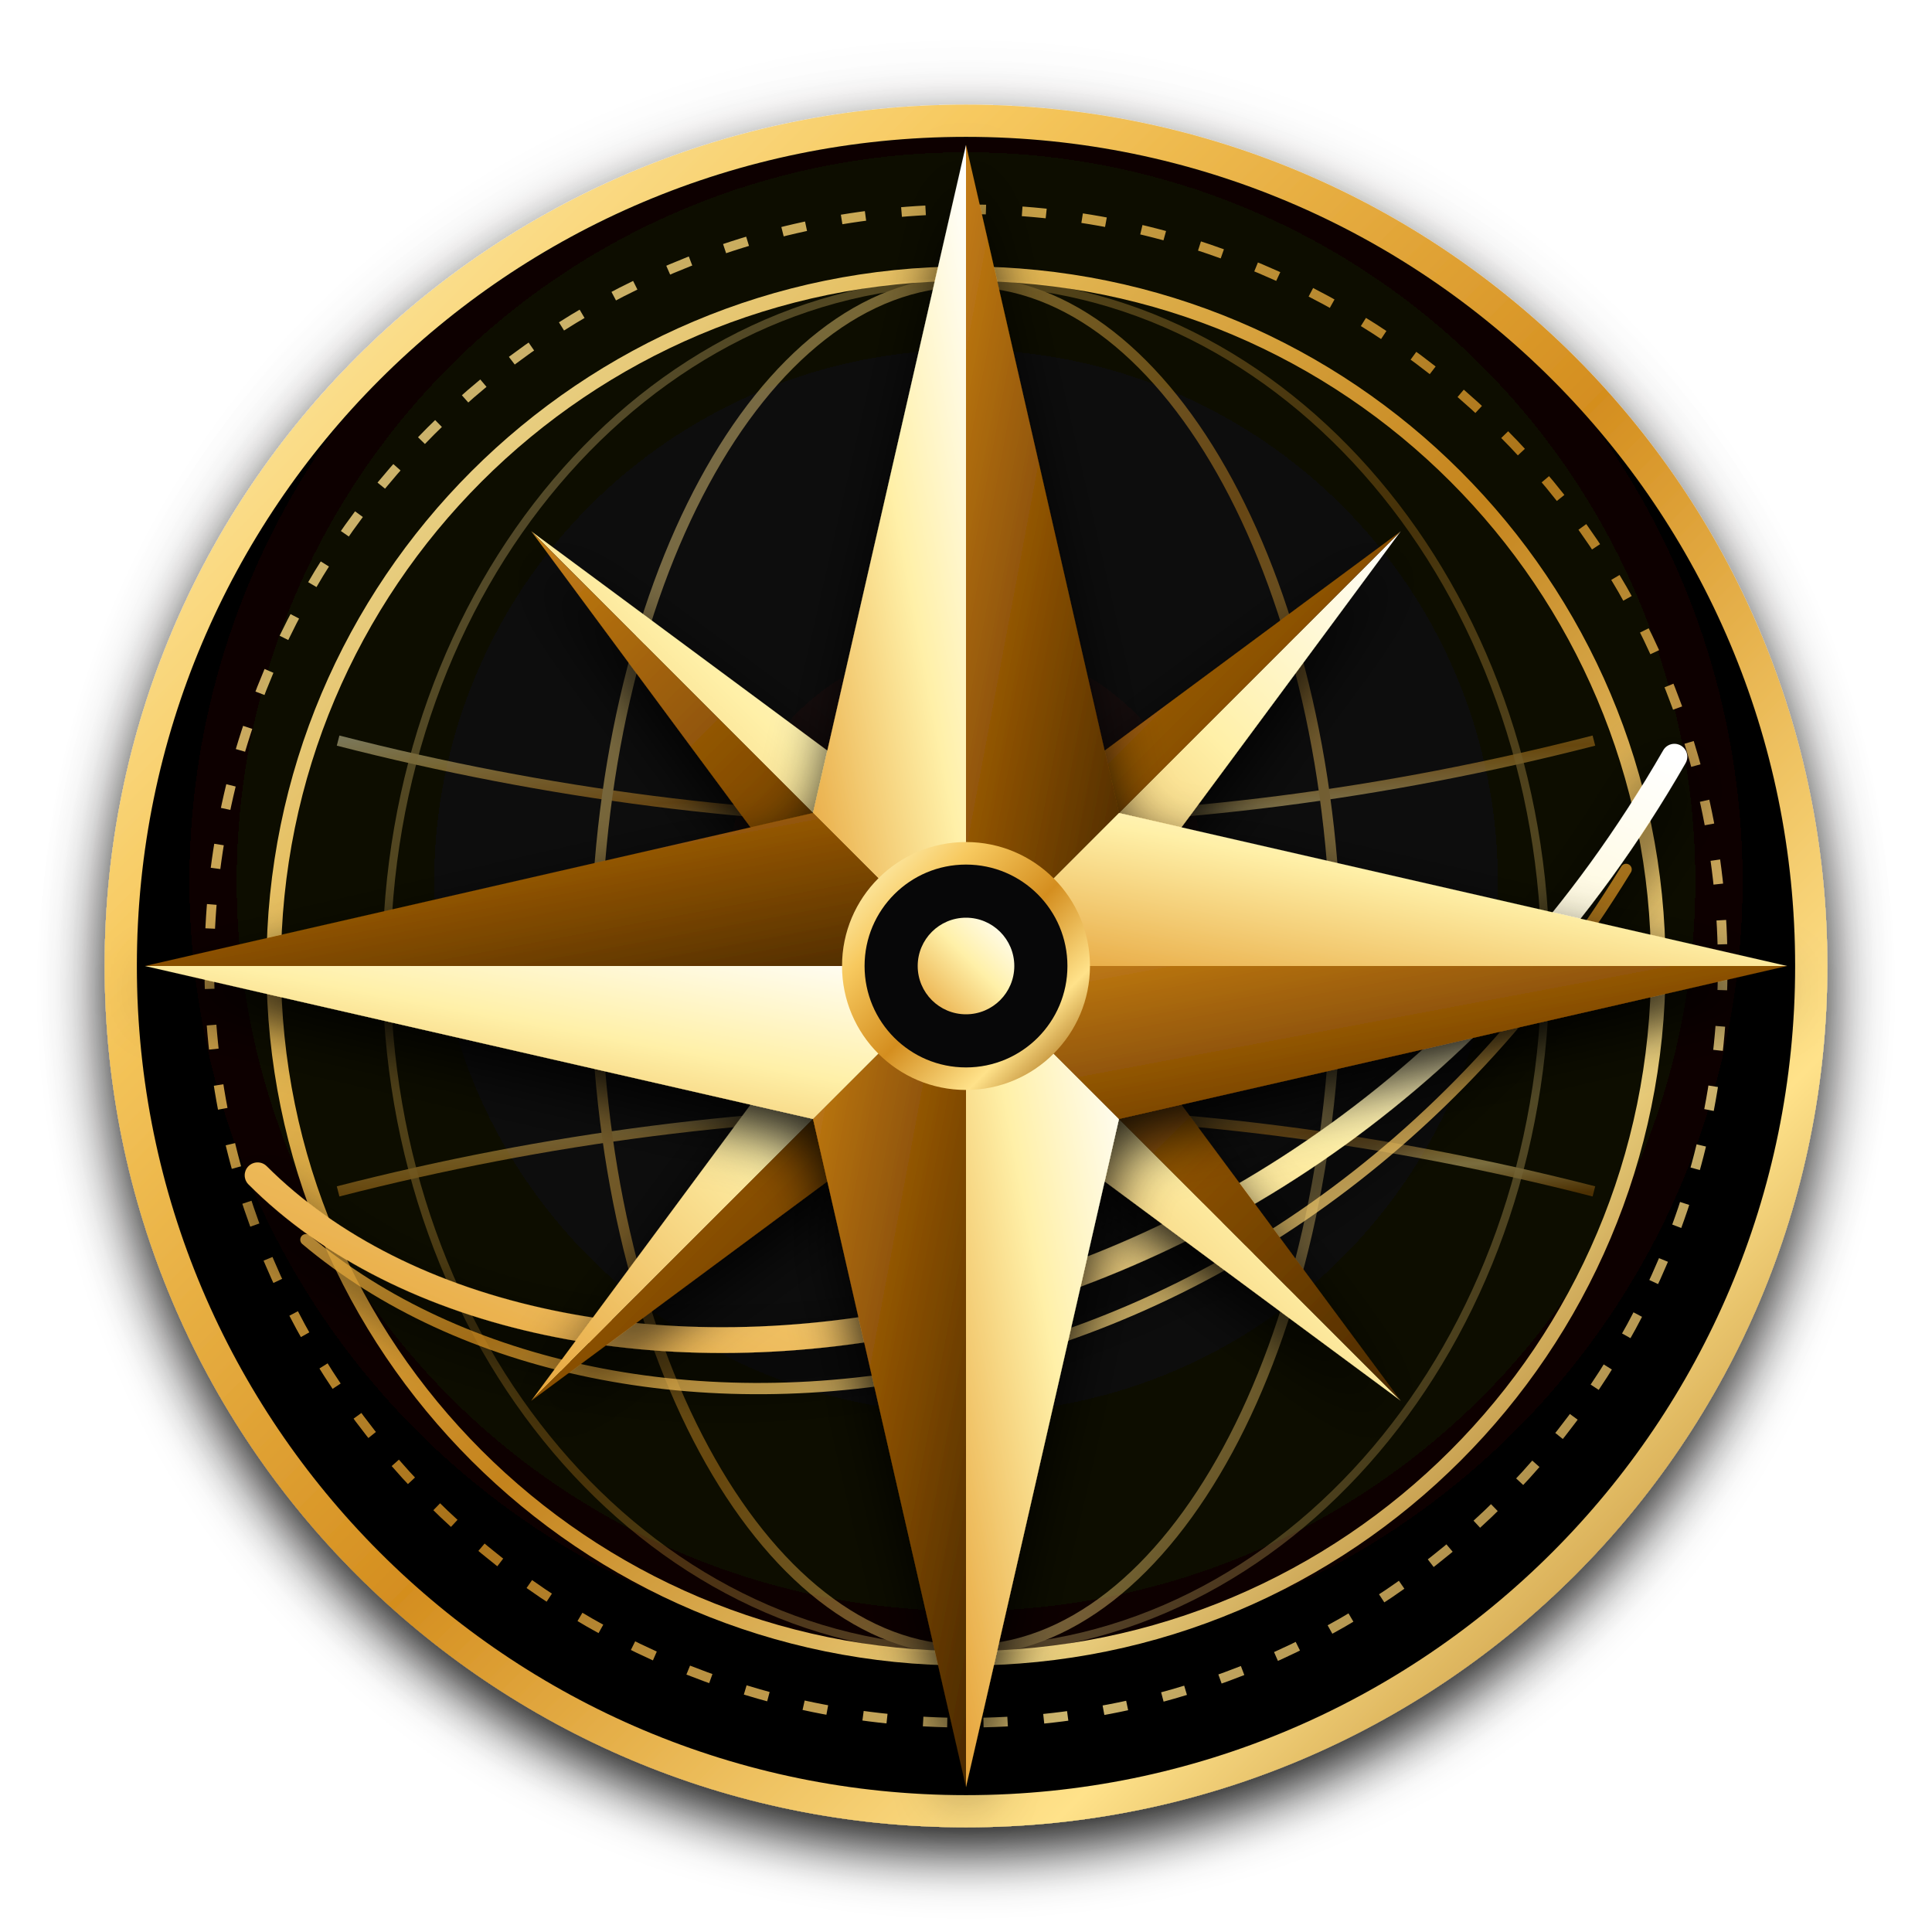
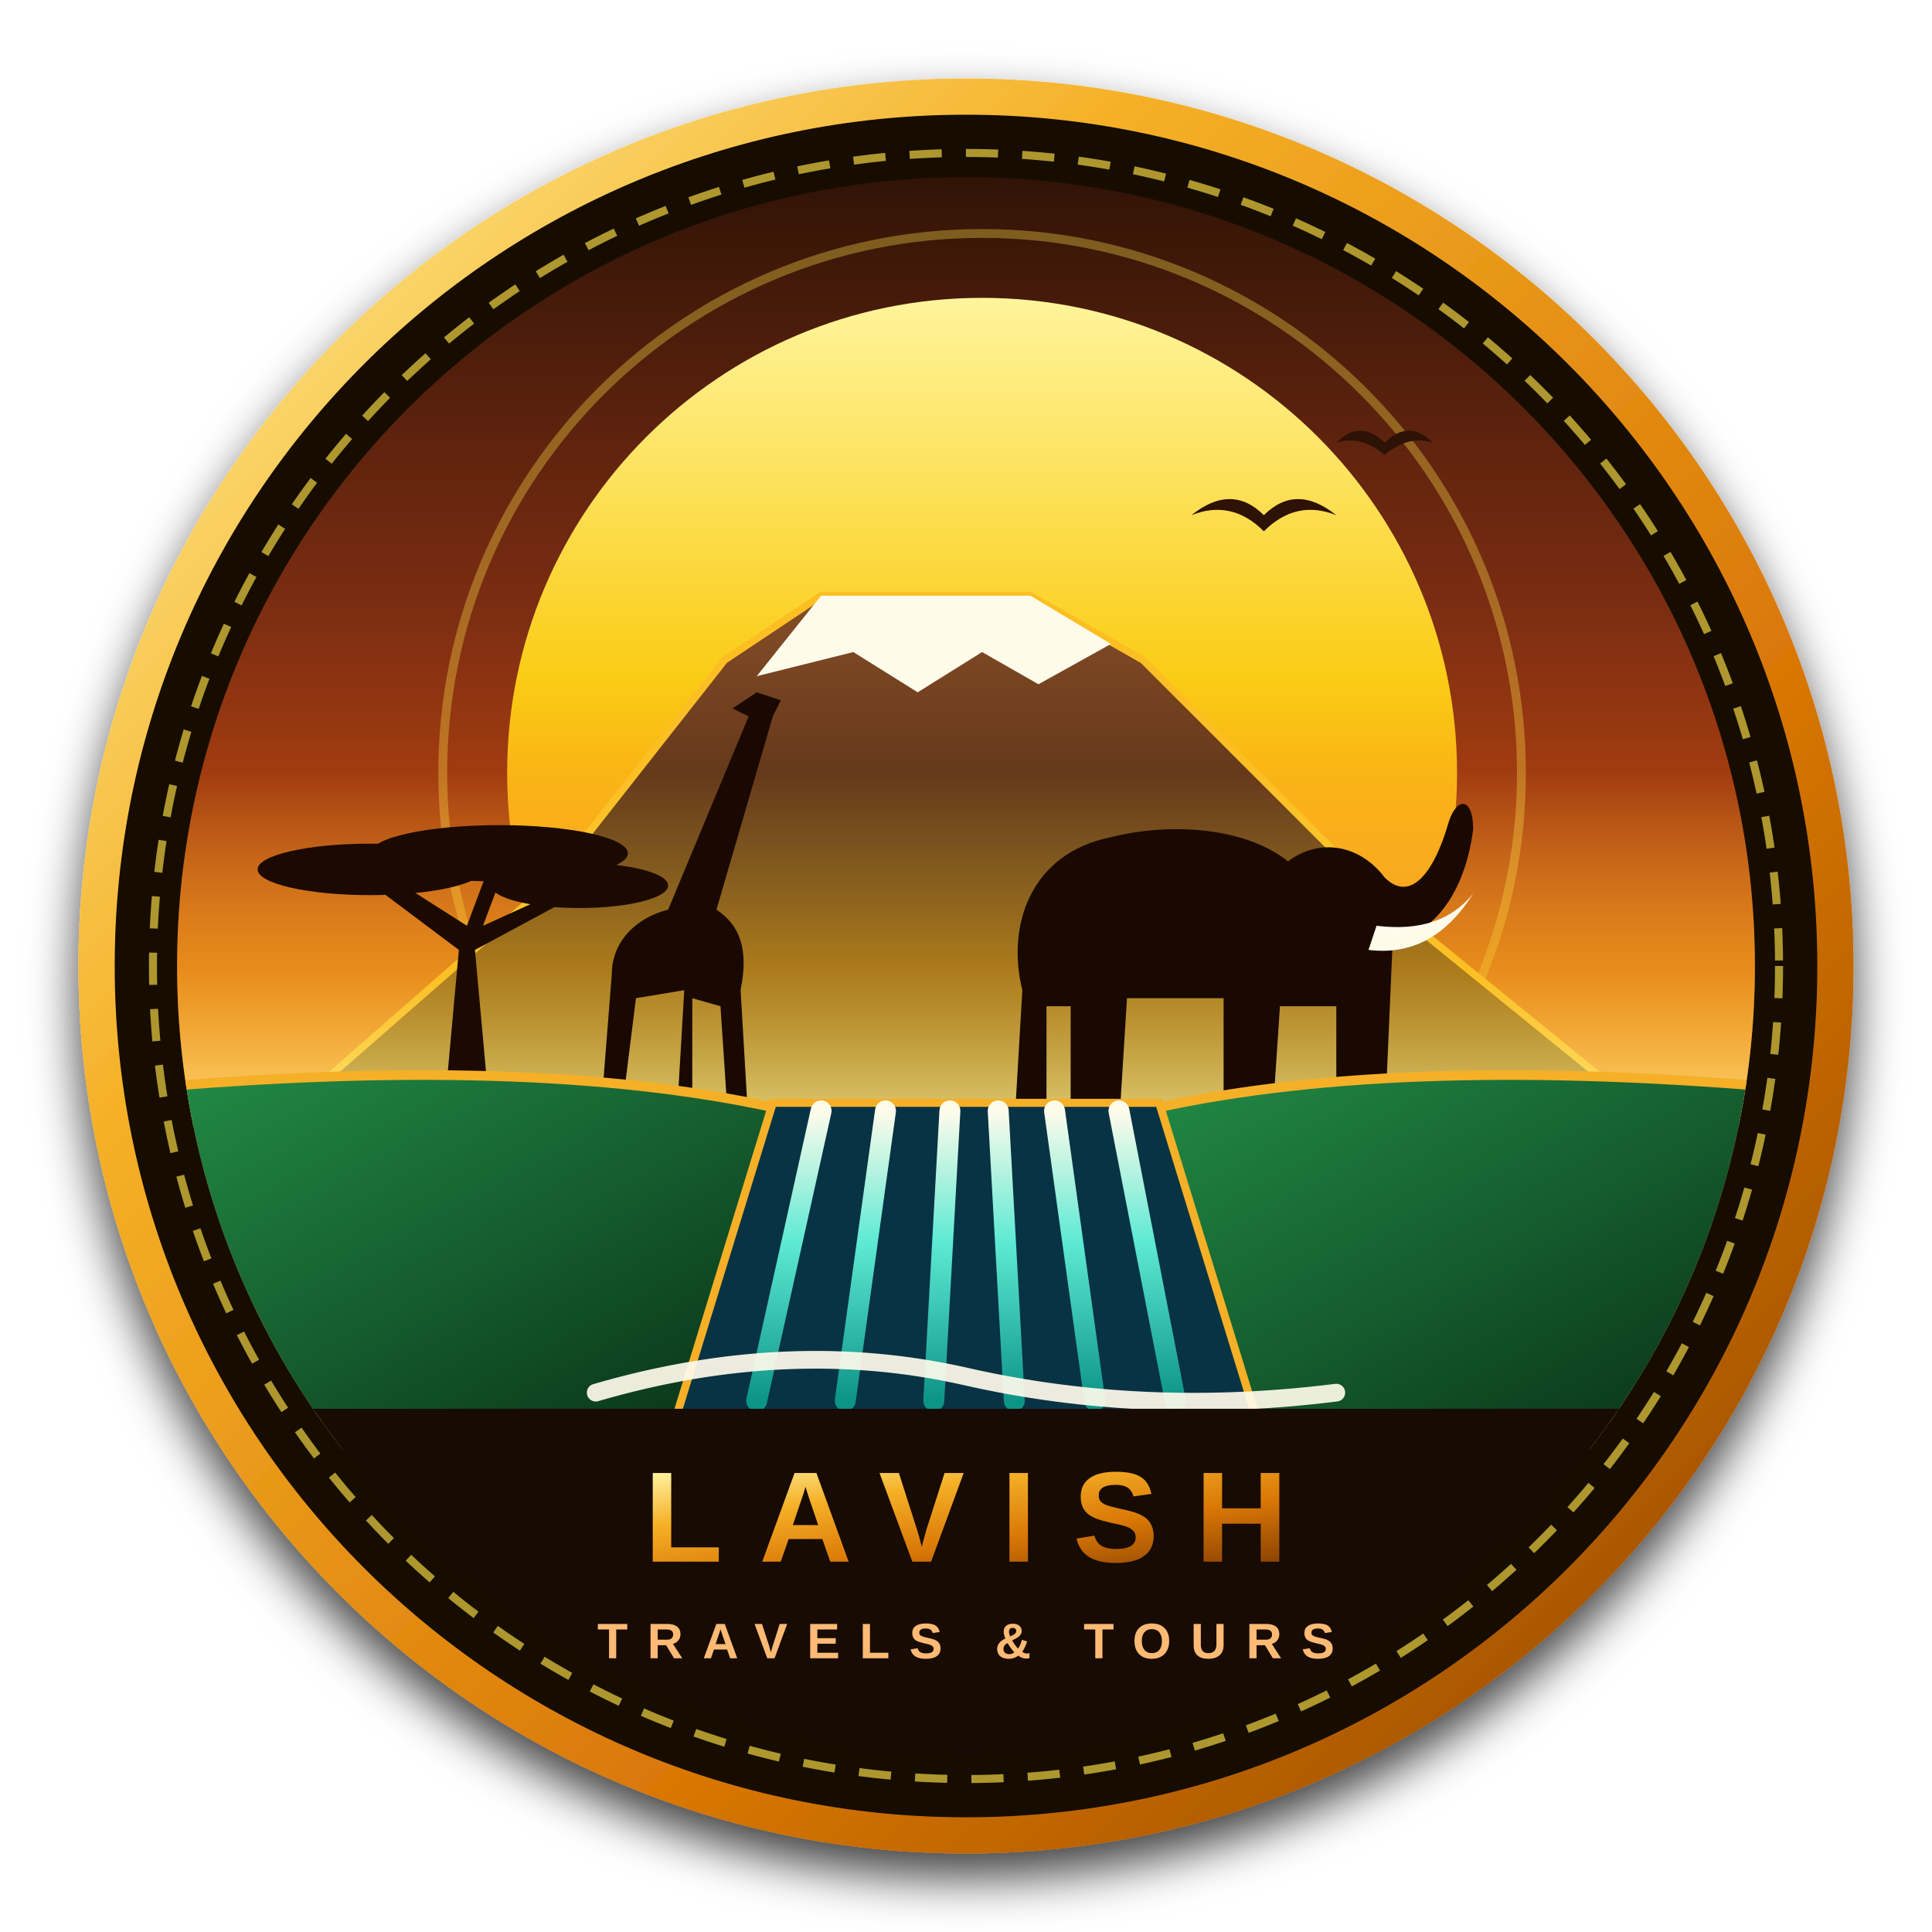
<svg xmlns="http://www.w3.org/2000/svg" viewBox="0 0 240 240" fill="none">
  <defs>
-     <linearGradient id="goldPrimary" x1="0%" y1="0%" x2="100%" y2="100%">
-       <stop offset="0%" stop-color="#FFF7C2" />
-       <stop offset="25%" stop-color="#F7C95F" />
-       <stop offset="52%" stop-color="#D48E1F" />
-       <stop offset="78%" stop-color="#FFE28A" />
-       <stop offset="100%" stop-color="#9A5C06" />
+     <linearGradient id="africanSun" x1="50%" y1="0%" x2="50%" y2="100%">
+       <stop offset="0%" stop-color="#FFF59D" />
+       <stop offset="40%" stop-color="#FACC15" />
+       <stop offset="78%" stop-color="#F97316" />
+       <stop offset="100%" stop-color="#C2410C" />
    </linearGradient>
-     <linearGradient id="goldDarkFacet" x1="0%" y1="0%" x2="100%" y2="100%">
-       <stop offset="0%" stop-color="#C47D16" />
-       <stop offset="50%" stop-color="#8A5004" />
-       <stop offset="100%" stop-color="#4A2901" />
+     <linearGradient id="savannaSky" x1="50%" y1="0%" x2="50%" y2="100%">
+       <stop offset="0%" stop-color="#2D1206" />
+       <stop offset="35%" stop-color="#7C2D12" />
+       <stop offset="72%" stop-color="#EA580C" />
+       <stop offset="100%" stop-color="#FBBF24" />
    </linearGradient>
-     <linearGradient id="goldBrightFacet" x1="0%" y1="100%" x2="100%" y2="0%">
-       <stop offset="0%" stop-color="#E6A43B" />
-       <stop offset="55%" stop-color="#FFF0A8" />
-       <stop offset="100%" stop-color="#FFFFFF" />
+     <linearGradient id="goldBezel" x1="0%" y1="0%" x2="100%" y2="100%">
+       <stop offset="0%" stop-color="#FFF3A1" />
+       <stop offset="30%" stop-color="#F5B027" />
+       <stop offset="65%" stop-color="#D97706" />
+       <stop offset="100%" stop-color="#8C4303" />
    </linearGradient>
-     <radialGradient id="obsidianCore" cx="50%" cy="45%" r="60%">
-       <stop offset="0%" stop-color="#17130A" />
-       <stop offset="60%" stop-color="#090806" />
-       <stop offset="100%" stop-color="#030304" />
-     </radialGradient>
-     <radialGradient id="goldHalo" cx="50%" cy="50%" r="50%">
-       <stop offset="0%" stop-color="#F5B027" stop-opacity="0.35" />
-       <stop offset="65%" stop-color="#D97706" stop-opacity="0.1" />
-       <stop offset="100%" stop-color="#000000" stop-opacity="0" />
-     </radialGradient>
-     <filter id="luxuryShadow" x="-15%" y="-15%" width="130%" height="130%">
-       <feDropShadow dx="0" dy="3" stdDeviation="3.5" flood-color="#000000" flood-opacity="0.9" />
+     <linearGradient id="kilimanjaroSlope" x1="50%" y1="0%" x2="50%" y2="100%">
+       <stop offset="0%" stop-color="#854D27" />
+       <stop offset="55%" stop-color="#542D14" />
+       <stop offset="100%" stop-color="#361A09" />
+     </linearGradient>
+     <linearGradient id="savannaMist" x1="50%" y1="0%" x2="50%" y2="100%">
+       <stop offset="0%" stop-color="#FDE047" stop-opacity="0" />
+       <stop offset="55%" stop-color="#FBBF24" stop-opacity="0.55" />
+       <stop offset="100%" stop-color="#FEF08A" stop-opacity="0.85" />
+     </linearGradient>
+     <linearGradient id="safariGreen" x1="0%" y1="0%" x2="100%" y2="100%">
+       <stop offset="0%" stop-color="#228B46" />
+       <stop offset="55%" stop-color="#145A2D" />
+       <stop offset="100%" stop-color="#093016" />
+     </linearGradient>
+     <linearGradient id="victoriaFalls" x1="50%" y1="0%" x2="50%" y2="100%">
+       <stop offset="0%" stop-color="#FFFBEB" />
+       <stop offset="45%" stop-color="#5EEAD4" />
+       <stop offset="100%" stop-color="#0D9488" />
+     </linearGradient>
+     <clipPath id="medallionClip">
+       <circle cx="120" cy="120" r="98" />
+     </clipPath>
+     <filter id="softShadow" x="-12%" y="-12%" width="124%" height="124%">
+       <feDropShadow dx="0" dy="3" stdDeviation="3" flood-color="#000000" flood-opacity="0.75" />
    </filter>
  </defs>
-   <circle cx="120" cy="120" r="115" fill="url(#goldHalo)" />
-   <circle cx="120" cy="120" r="105" fill="url(#obsidianCore)" stroke="url(#goldPrimary)" stroke-width="4" filter="url(#luxuryShadow)" />
-   <circle cx="120" cy="120" r="94" stroke="url(#goldPrimary)" stroke-width="1.2" stroke-dasharray="3 4.5" opacity="0.8" />
-   <circle cx="120" cy="120" r="86" stroke="url(#goldPrimary)" stroke-width="1.8" opacity="0.92" />
-   <g stroke="url(#goldPrimary)" opacity="0.45" fill="none">
-     <path d="M42 92 Q120 112 198 92" stroke-width="1.3" />
-     <path d="M42 148 Q120 128 198 148" stroke-width="1.3" />
-     <ellipse cx="120" cy="120" rx="46" ry="85" stroke-width="1.3" />
-     <ellipse cx="120" cy="120" rx="72" ry="85" stroke-width="1" opacity="0.65" />
+   <circle cx="120" cy="120" r="108" fill="#120904" stroke="url(#goldBezel)" stroke-width="4.5" filter="url(#softShadow)" />
+   <circle cx="120" cy="120" r="101" stroke="#FDE047" stroke-width="1" stroke-dasharray="4 3" opacity="0.65" />
+   <g clip-path="url(#medallionClip)">
+     <rect x="20" y="20" width="200" height="160" fill="url(#savannaSky)" />
+     <circle cx="122" cy="96" r="59" fill="url(#africanSun)" />
+     <circle cx="122" cy="96" r="67" stroke="#FDE047" stroke-width="1.1" opacity="0.35" />
+     <path d="M36 138          L68 110          L90 82          L102 74          L128 74          L142 82          L172 112          L204 138          Z" fill="url(#kilimanjaroSlope)" stroke="#FBBF24" stroke-width="0.9" />
+     <path d="M102 74          L128 74          L138 80          L129 85          L122 81          L114 86          L106 81          L94 84          Z" fill="#FFFBEB" />
+     <rect x="20" y="96" width="200" height="44" fill="url(#savannaMist)" />
+     <g fill="#1C0A02">
+       <path d="M55 140 L57 118 L45 109 L47 108 L58 115 L61 107 L63 107 L60 115 L71 110 L72 111 L59 118 L61 140 Z" />
+       <ellipse cx="46" cy="108" rx="14" ry="3.2" />
+       <ellipse cx="62" cy="106" rx="16" ry="3.5" />
+       <ellipse cx="72" cy="110" rx="11" ry="2.8" />
+     </g>
+     <path d="M84 140          L85 123          L79 124          L77 140          L74.5 140          L76 121          C76 117, 79 114, 83 113          L93 89          L91 88          L94 86          L97 87          L96 89          L89 113          C92 115, 93 118, 92 123          L93 140          L90.5 140          L89.5 125          L86 124          L86 140          Z" fill="#1A0902" />
+     <g fill="#1A0902">
+       <path d="M126 140            L127 123            C125 115, 128 106, 138 104            C146 102, 155 103, 160 107            C164 104, 169 105, 172 109            C175 112, 178 109, 180 102            C181 99, 183 99, 183 103            C182 111, 178 116, 173 117            L172 140            L166 140            L166 125            L159 125            L158 140            L152 140            L152 124            L140 124            L139 140            L133 140            L133 125            L130 125            L130 140            Z" />
+       <path d="M171 115 Q179 116 183 111 Q178 119 170 118 Z" fill="#FFFBEB" />
+     </g>
+     <path d="M148 64 Q153 60 157 64 Q161 60 166 64 Q161 62 157 66 Q153 62 148 64 Z" fill="#2D1206" />
+     <path d="M166 55 Q169 52 172 55 Q175 52 178 55 Q175 54 172 56.5 Q169 54 166 55 Z" fill="#2D1206" />
+     <path d="M20 135 Q68 131 98 138 L86 176 L20 176 Z" fill="url(#safariGreen)" stroke="#F5B027" stroke-width="1.2" />
+     <path d="M220 135 Q172 131 142 138 L154 176 L220 176 Z" fill="url(#safariGreen)" stroke="#F5B027" stroke-width="1.2" />
+     <path d="M96 137          L144 137          L156 176          L84 176          Z" fill="#083344" stroke="#F5B027" stroke-width="1" />
+     <path d="M102 138 L94 174          M110 138 L105 174          M118 138 L116 174          M124 138 L126 174          M131 138 L136 174          M139 138 L146 174" stroke="url(#victoriaFalls)" stroke-width="2.6" stroke-linecap="round" />
+     <path d="M74 173 Q98 166 120 171 T166 173" stroke="#FFFBEB" stroke-width="2.2" stroke-linecap="round" fill="none" opacity="0.92" />
+     <rect x="20" y="175" width="200" height="48" fill="#180B04" />
+     <line x1="26" y1="175" x2="214" y2="175" stroke="url(#goldBezel)" stroke-width="2" />
+     <text x="120" y="194" text-anchor="middle" fill="url(#goldBezel)" font-family="Arial, Helvetica, sans-serif" font-size="16" font-weight="900" letter-spacing="4.5">
+       LAVISH
+     </text>
+     <text x="120" y="206" text-anchor="middle" fill="#FDBA74" font-family="Arial, Helvetica, sans-serif" font-size="6.2" font-weight="800" letter-spacing="2.4">
+       TRAVELS &amp; TOURS
+     </text>
  </g>
-   <path d="M32 146 C68 182, 162 174, 208 94" stroke="url(#goldBrightFacet)" stroke-width="3.2" stroke-linecap="round" fill="none" filter="url(#luxuryShadow)" />
-   <path d="M38 154 C76 186, 158 180, 202 108" stroke="url(#goldPrimary)" stroke-width="1.4" stroke-linecap="round" fill="none" opacity="0.75" />
-   <g filter="url(#luxuryShadow)">
-     <polygon points="120,120 134,120 174,66" fill="url(#goldBrightFacet)" />
-     <polygon points="120,120 120,106 174,66" fill="url(#goldDarkFacet)" />
-     <polygon points="120,120 120,134 174,174" fill="url(#goldBrightFacet)" />
-     <polygon points="120,120 134,120 174,174" fill="url(#goldDarkFacet)" />
-     <polygon points="120,120 106,120 66,174" fill="url(#goldBrightFacet)" />
-     <polygon points="120,120 120,134 66,174" fill="url(#goldDarkFacet)" />
-     <polygon points="120,120 120,106 66,66" fill="url(#goldBrightFacet)" />
-     <polygon points="120,120 106,120 66,66" fill="url(#goldDarkFacet)" />
-   </g>
-   <g filter="url(#luxuryShadow)">
-     <polygon points="120,18 120,120 101,101" fill="url(#goldBrightFacet)" />
-     <polygon points="120,18 139,101 120,120" fill="url(#goldDarkFacet)" />
-     <polygon points="120,222 139,139 120,120" fill="url(#goldBrightFacet)" />
-     <polygon points="120,222 120,120 101,139" fill="url(#goldDarkFacet)" />
-     <polygon points="222,120 120,120 139,101" fill="url(#goldBrightFacet)" />
-     <polygon points="222,120 139,139 120,120" fill="url(#goldDarkFacet)" />
-     <polygon points="18,120 101,139 120,120" fill="url(#goldBrightFacet)" />
-     <polygon points="18,120 120,120 101,101" fill="url(#goldDarkFacet)" />
-   </g>
-   <circle cx="120" cy="120" r="14" fill="#070708" stroke="url(#goldPrimary)" stroke-width="2.8" />
-   <circle cx="120" cy="120" r="6" fill="url(#goldBrightFacet)" />
</svg>
